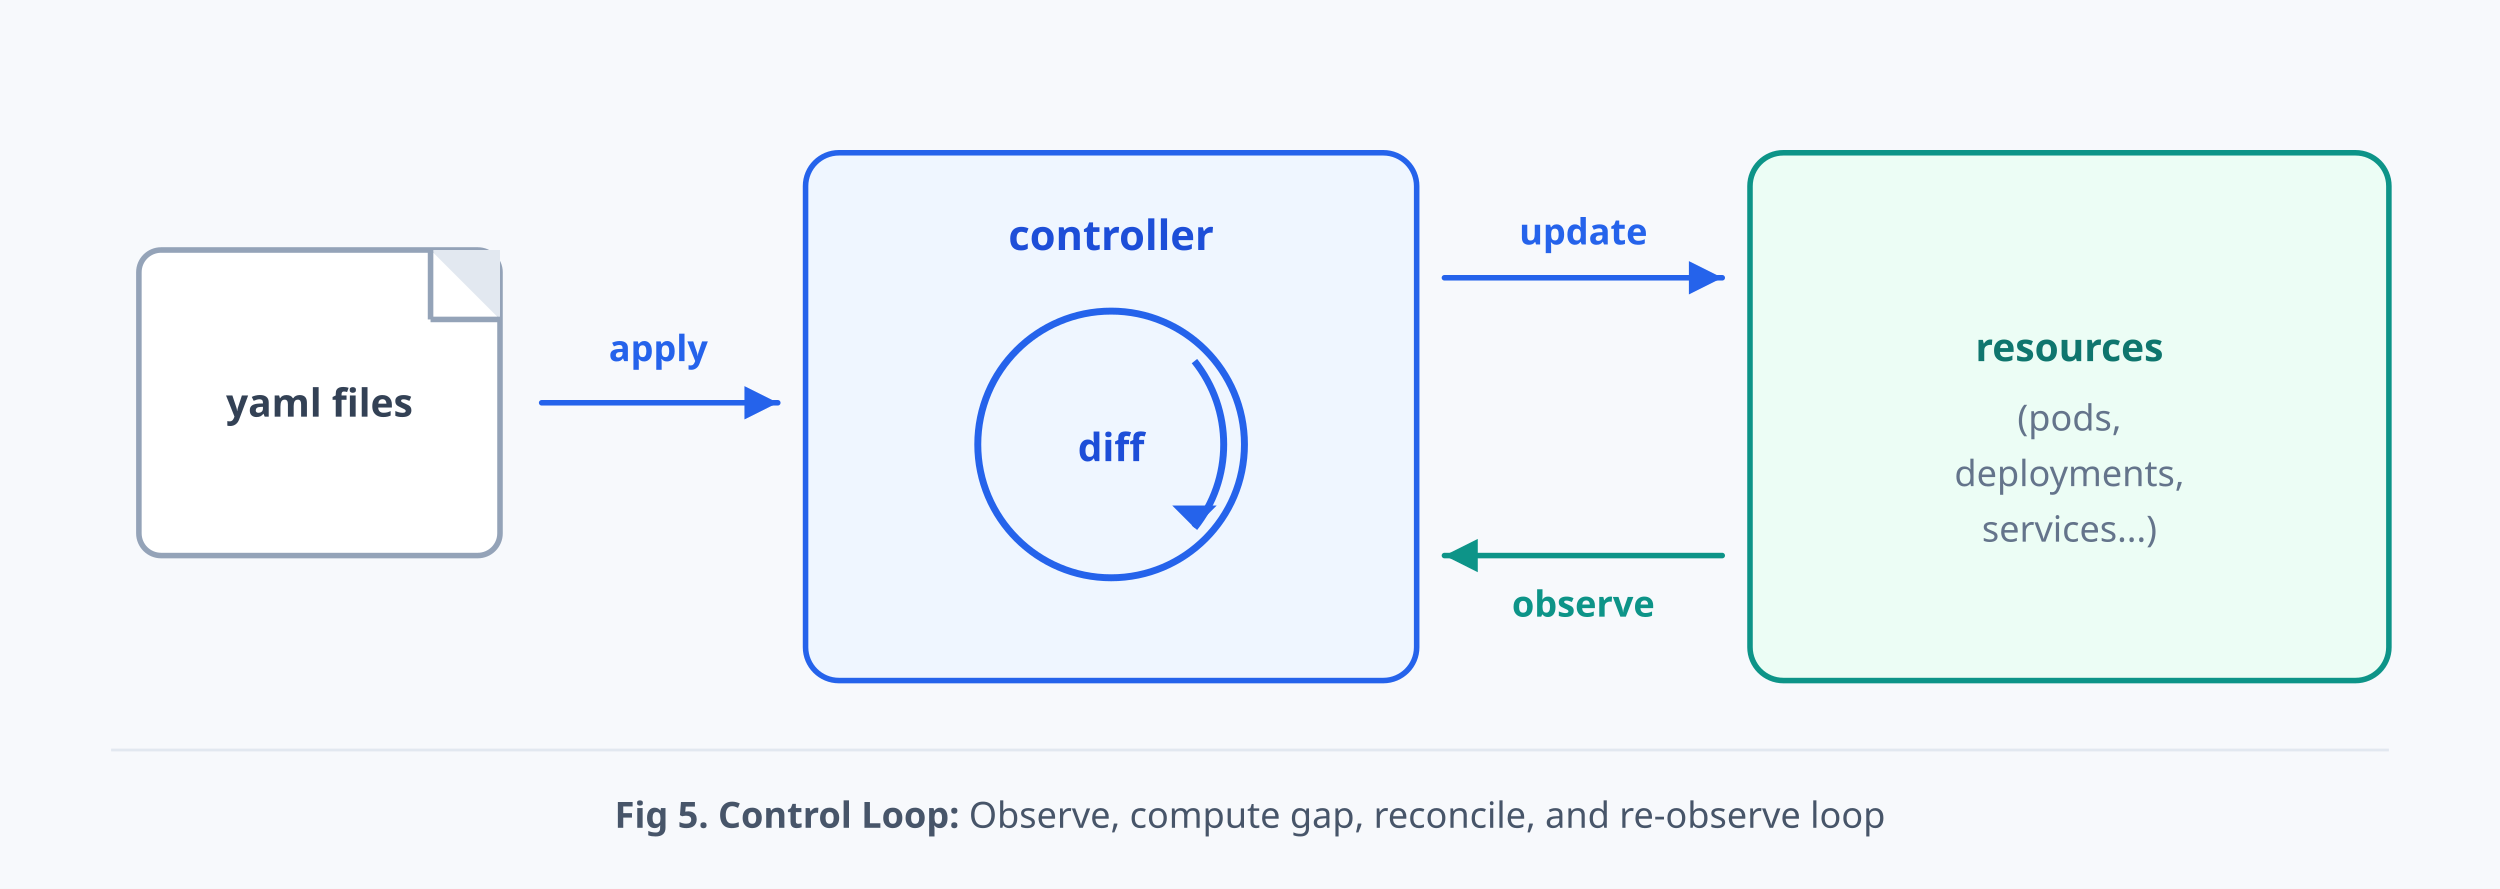
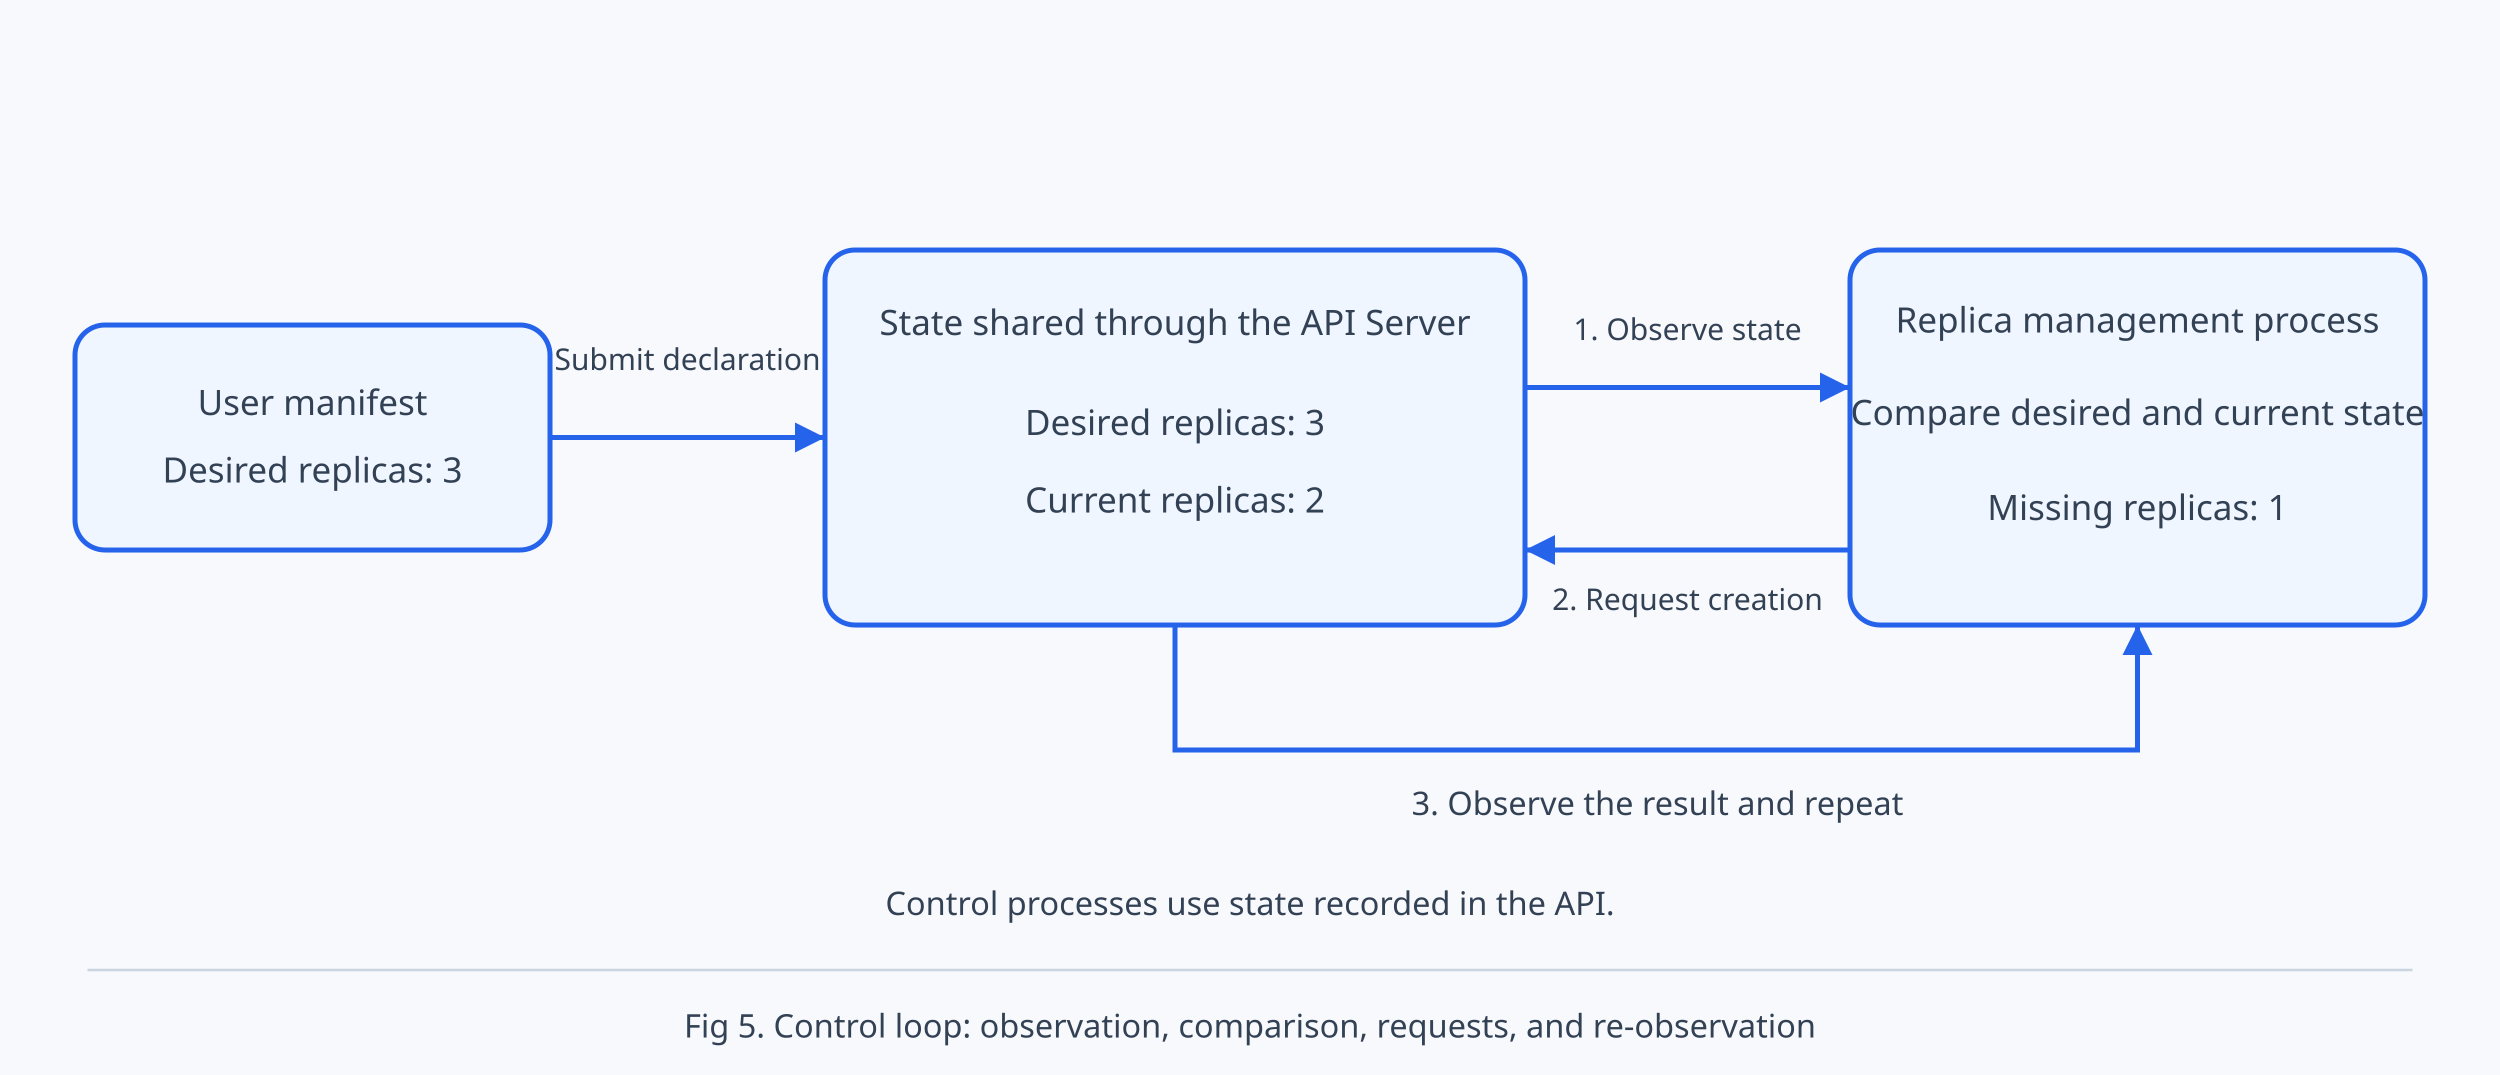
- <svg xmlns="http://www.w3.org/2000/svg" width="900" height="320" viewBox="0 0 900 320">
-   <rect width="900" height="320" fill="#F7F9FC" />
+ <svg xmlns="http://www.w3.org/2000/svg" width="1000" height="430" viewBox="0 0 1000 430">
+   <rect width="1000" height="430" fill="#F7F9FC" />
  <defs>
-     <marker id="arr" markerWidth="8" markerHeight="8" refX="6" refY="3" orient="auto">
-       <path d="M0,0 L6,3 L0,6 Z" fill="#2563EB" />
-     </marker>
-     <marker id="arr2" markerWidth="8" markerHeight="8" refX="6" refY="3" orient="auto">
-       <path d="M0,0 L6,3 L0,6 Z" fill="#0D9488" />
+     <marker id="a" markerWidth="8" markerHeight="8" refX="6" refY="3" orient="auto">
+       <path d="M0 0 L6 3 L0 6 Z" fill="#2563EB" />
    </marker>
  </defs>
-   <rect x="50" y="90" width="130" height="110" rx="8" fill="#FFFFFF" stroke="#94A3B8" stroke-width="2" />
-   <polygon points="155,90 180,90 180,115" fill="#E2E8F0" />
-   <line x1="155" y1="90" x2="155" y2="115" stroke="#94A3B8" stroke-width="2" />
-   <line x1="155" y1="115" x2="180" y2="115" stroke="#94A3B8" stroke-width="2" />
-   <text x="115" y="150" text-anchor="middle" font-family="Apple SD Gothic Neo, Noto Sans KR, sans-serif" font-size="14" fill="#334155" font-weight="600">yaml files</text>
-   <line x1="195" y1="145" x2="280" y2="145" stroke="#2563EB" stroke-width="2" stroke-linecap="round" marker-end="url(#arr)" />
-   <text x="237" y="130" text-anchor="middle" font-family="Apple SD Gothic Neo, Noto Sans KR, sans-serif" font-size="13" fill="#2563EB" font-weight="600">apply</text>
-   <rect x="290" y="55" width="220" height="190" rx="12" fill="#EFF6FF" stroke="#2563EB" stroke-width="2" />
-   <text x="400" y="90" text-anchor="middle" font-family="Apple SD Gothic Neo, Noto Sans KR, sans-serif" font-size="15" fill="#1D4ED8" font-weight="600">controller</text>
-   <circle cx="400" cy="160" r="48" fill="none" stroke="#2563EB" stroke-width="2.5" />
-   <path d="M430,130 A48,48 0 0 1 430,190" fill="none" stroke="#2563EB" stroke-width="2.5" />
-   <polygon points="430,190 438,182 422,182" fill="#2563EB" />
-   <text x="400" y="166" text-anchor="middle" font-family="Apple SD Gothic Neo, Noto Sans KR, sans-serif" font-size="14" fill="#1D4ED8" font-weight="600">diff</text>
-   <line x1="520" y1="100" x2="620" y2="100" stroke="#2563EB" stroke-width="2" stroke-linecap="round" marker-end="url(#arr)" />
-   <text x="570" y="88" text-anchor="middle" font-family="Apple SD Gothic Neo, Noto Sans KR, sans-serif" font-size="13" fill="#2563EB" font-weight="600">update</text>
-   <line x1="620" y1="200" x2="520" y2="200" stroke="#0D9488" stroke-width="2" stroke-linecap="round" marker-end="url(#arr2)" />
-   <text x="570" y="222" text-anchor="middle" font-family="Apple SD Gothic Neo, Noto Sans KR, sans-serif" font-size="13" fill="#0D9488" font-weight="600">observe</text>
-   <rect x="630" y="55" width="230" height="190" rx="12" fill="#ECFDF5" stroke="#0D9488" stroke-width="2" />
-   <text x="745" y="130" text-anchor="middle" font-family="Apple SD Gothic Neo, Noto Sans KR, sans-serif" font-size="14" fill="#0F766E" font-weight="600">resources</text>
-   <text x="745" y="155" text-anchor="middle" font-family="Apple SD Gothic Neo, Noto Sans KR, sans-serif" font-size="13" fill="#64748B">(pods,</text>
-   <text x="745" y="175" text-anchor="middle" font-family="Apple SD Gothic Neo, Noto Sans KR, sans-serif" font-size="13" fill="#64748B">deployments,</text>
-   <text x="745" y="195" text-anchor="middle" font-family="Apple SD Gothic Neo, Noto Sans KR, sans-serif" font-size="13" fill="#64748B">services...)</text>
-   <line x1="40" y1="270" x2="860" y2="270" stroke="#E2E8F0" stroke-width="1" />
-   <text x="450" y="298" text-anchor="middle" font-family="Apple SD Gothic Neo, Noto Sans KR, sans-serif" font-size="13" fill="#475569">
-     <tspan font-weight="600">Fig 5. Control Loop:</tspan>
-     <tspan> Observe, compute gap, reconcile, and re-observe loop</tspan>
-   </text>
+   <rect x="30" y="130" width="190" height="90" rx="12" fill="#EFF6FF" stroke="#2563EB" stroke-width="2" />
+   <text x="125" y="166" text-anchor="middle" font-family="Apple SD Gothic Neo, Noto Sans KR, sans-serif" font-size="14" fill="#334155">User manifest</text>
+   <text x="125" y="193" text-anchor="middle" font-family="Apple SD Gothic Neo, Noto Sans KR, sans-serif" font-size="14" fill="#334155">Desired replicas: 3</text>
+   <rect x="330" y="100" width="280" height="150" rx="12" fill="#EFF6FF" stroke="#2563EB" stroke-width="2" />
+   <text x="470" y="134" text-anchor="middle" font-family="Apple SD Gothic Neo, Noto Sans KR, sans-serif" font-size="14" fill="#334155">State shared through the API Server</text>
+   <text x="470" y="174" text-anchor="middle" font-family="Apple SD Gothic Neo, Noto Sans KR, sans-serif" font-size="14" fill="#334155">Desired replicas: 3</text>
+   <text x="470" y="205" text-anchor="middle" font-family="Apple SD Gothic Neo, Noto Sans KR, sans-serif" font-size="14" fill="#334155">Current replicas: 2</text>
+   <rect x="740" y="100" width="230" height="150" rx="12" fill="#EFF6FF" stroke="#2563EB" stroke-width="2" />
+   <text x="855" y="133" text-anchor="middle" font-family="Apple SD Gothic Neo, Noto Sans KR, sans-serif" font-size="14" fill="#334155">Replica management process</text>
+   <text x="855" y="170" text-anchor="middle" font-family="Apple SD Gothic Neo, Noto Sans KR, sans-serif" font-size="14" fill="#334155">Compare desired and current state</text>
+   <text x="855" y="208" text-anchor="middle" font-family="Apple SD Gothic Neo, Noto Sans KR, sans-serif" font-size="14" fill="#334155">Missing replicas: 1</text>
+   <path d="M220 175 H330" fill="none" stroke="#2563EB" stroke-width="2" marker-end="url(#a)" />
+   <text x="275" y="148" text-anchor="middle" font-family="Apple SD Gothic Neo, Noto Sans KR, sans-serif" font-size="12" fill="#334155">Submit declaration</text>
+   <path d="M610 155 H740" fill="none" stroke="#2563EB" stroke-width="2" marker-end="url(#a)" />
+   <text x="675" y="136" text-anchor="middle" font-family="Apple SD Gothic Neo, Noto Sans KR, sans-serif" font-size="12" fill="#334155">1. Observe state</text>
+   <path d="M740 220 H610" fill="none" stroke="#2563EB" stroke-width="2" marker-end="url(#a)" />
+   <text x="675" y="244" text-anchor="middle" font-family="Apple SD Gothic Neo, Noto Sans KR, sans-serif" font-size="12" fill="#334155">2. Request creation</text>
+   <path d="M470 250 V300 H855 V250" fill="none" stroke="#2563EB" stroke-width="2" marker-end="url(#a)" />
+   <text x="663" y="326" text-anchor="middle" font-family="Apple SD Gothic Neo, Noto Sans KR, sans-serif" font-size="13" fill="#334155">3. Observe the result and repeat</text>
+   <text x="500" y="366" text-anchor="middle" font-family="Apple SD Gothic Neo, Noto Sans KR, sans-serif" font-size="13" fill="#334155">Control processes use state recorded in the API.</text>
+   <line x1="35" y1="388" x2="965" y2="388" stroke="#CBD5E1" />
+   <text x="500" y="415" text-anchor="middle" font-family="Apple SD Gothic Neo, Noto Sans KR, sans-serif" font-size="13" fill="#334155">Fig 5. Control loop: observation, comparison, requests, and re-observation</text>
</svg>
